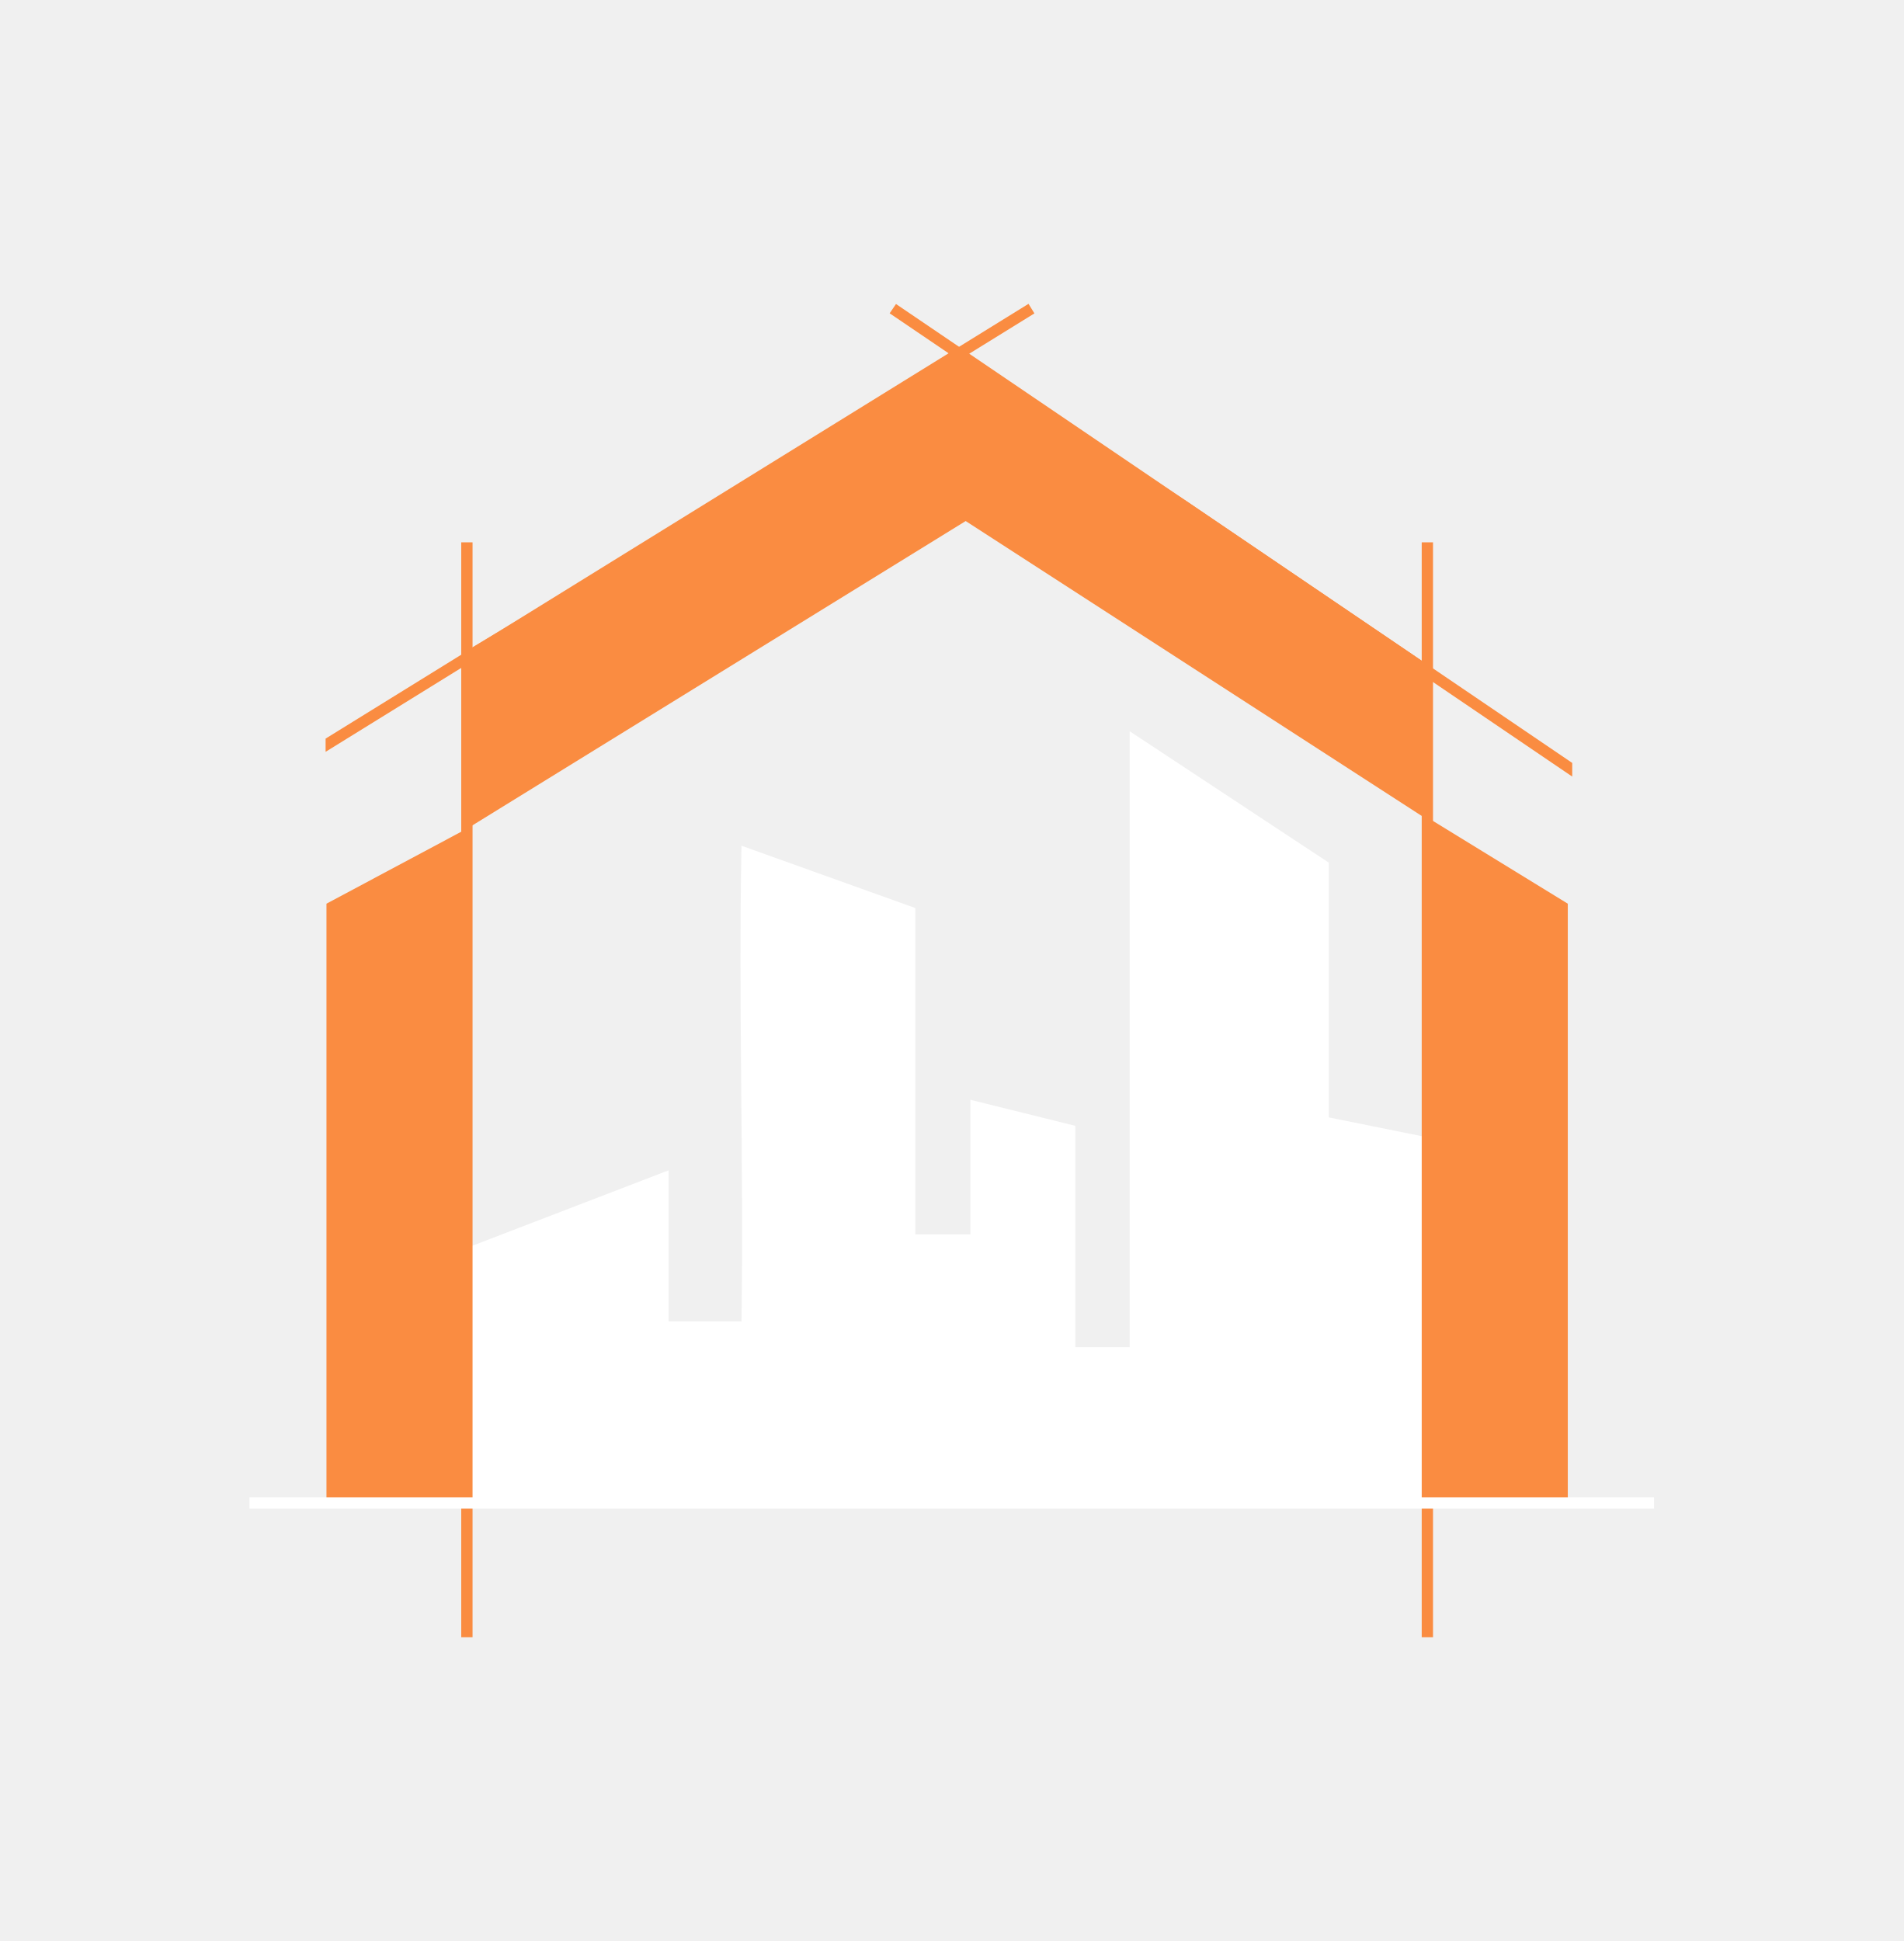
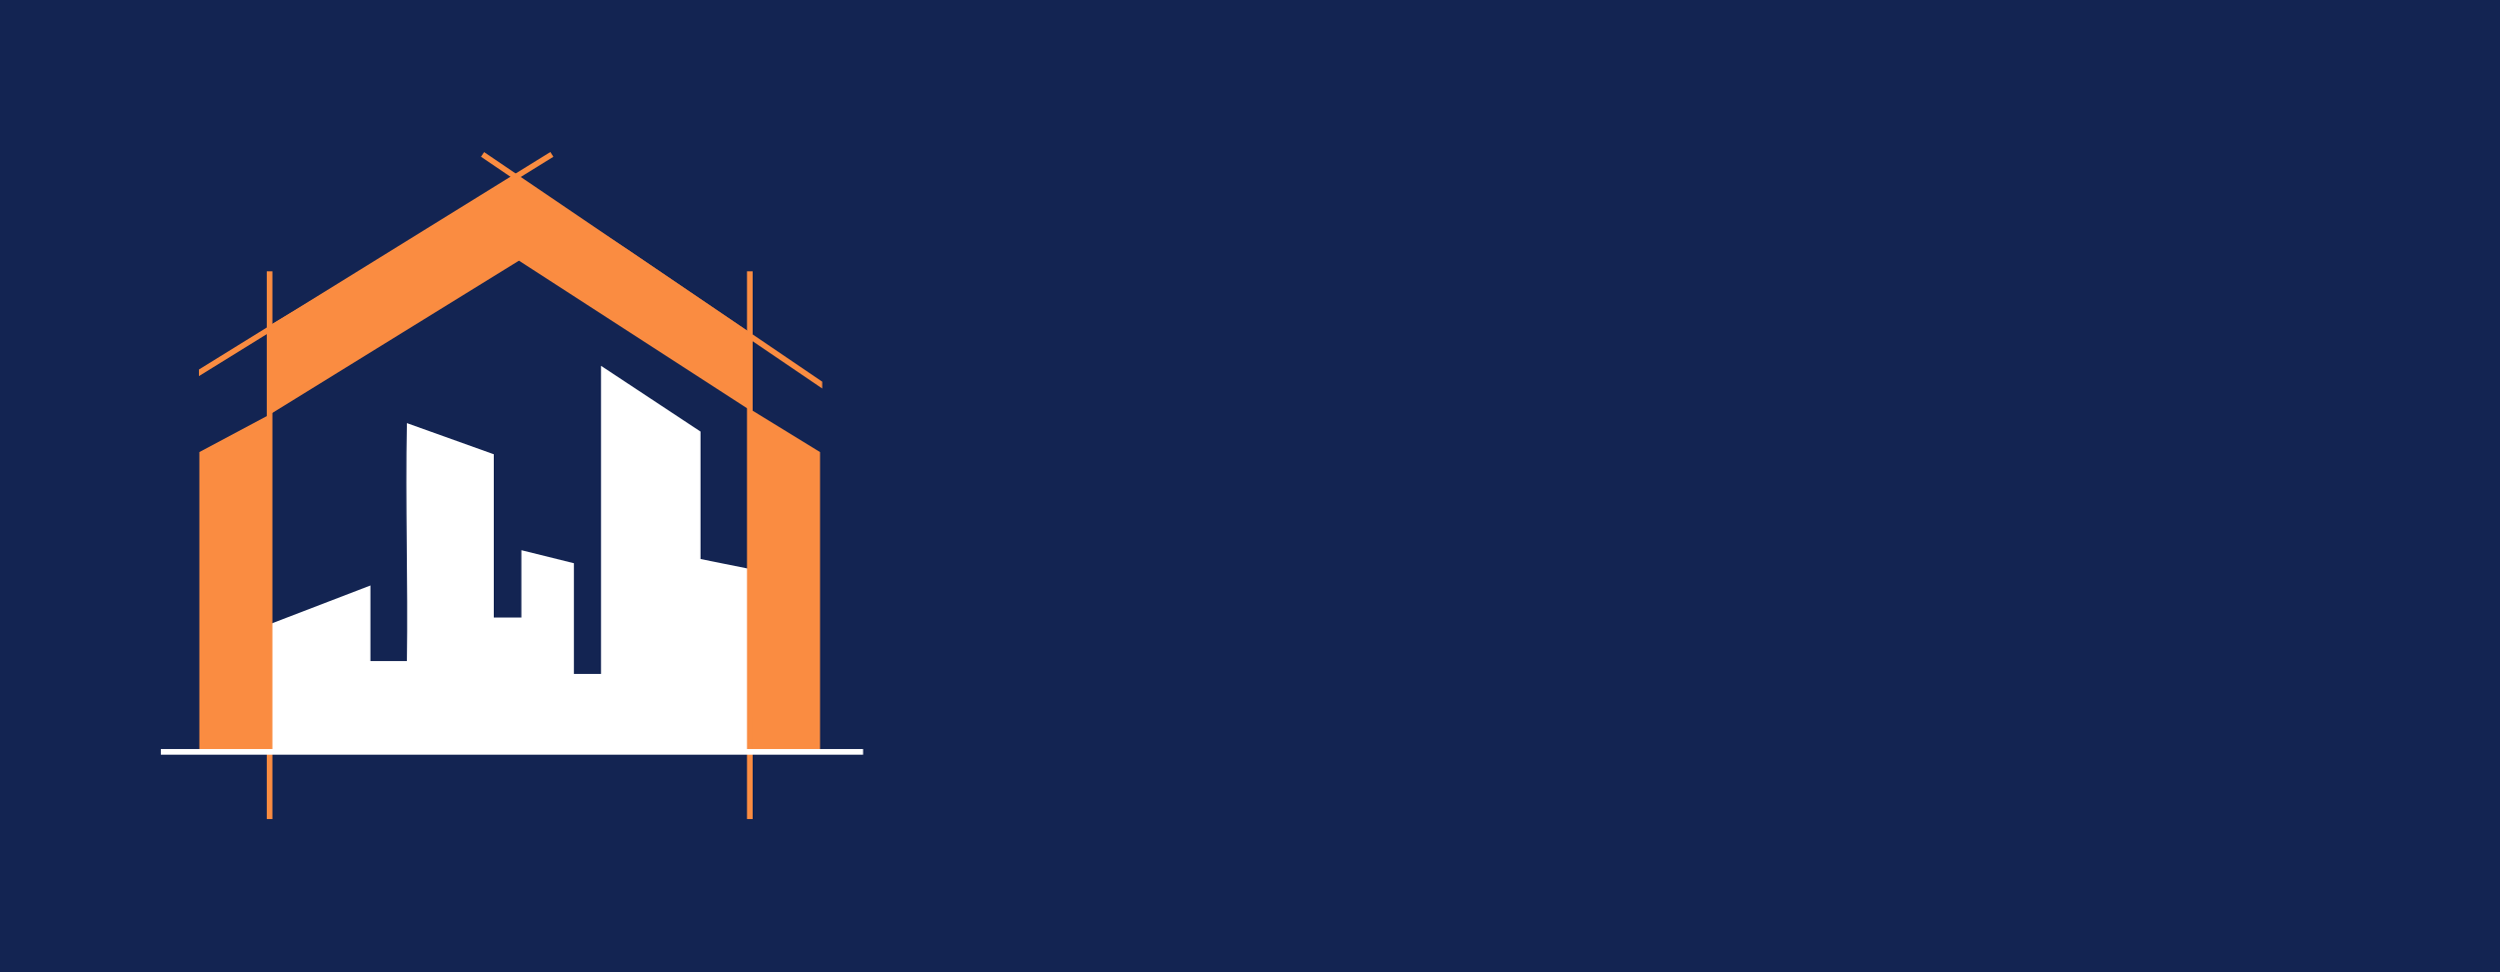
- <svg xmlns="http://www.w3.org/2000/svg" id="Layer_1" data-name="Layer 1" viewBox="0 0 219.05 223.4">
+ <svg xmlns="http://www.w3.org/2000/svg" id="Layer_1" data-name="Layer 1" viewBox="0 0 575.17 223.4">
  <defs>
-     <style>.cls-1{fill:transparent;}.cls-2{fill:#fff;}.cls-3{fill:#fa8c41;}</style>
+     <style>.cls-1{fill:#132452;}.cls-2{fill:#fff;}.cls-3{fill:#fa8c41;}</style>
  </defs>
-   <rect class="cls-1" x="-1.17" y="-1" width="221.4" height="225.4" />
-   <path class="cls-2" d="M152.92,99.29v29.32L164.76,131v42H53.24V143.81l23.7-9.11v17.39h8.39c.27-18.14-.36-36.29,0-54.75l20,7.17v37.56h6.34V126.58l12.08,3v25.47h6.25V84.16Z" />
-   <polygon class="cls-3" points="164.26 76.49 164.26 94.33 111.13 59.97 53.73 95.39 53.73 74.88 110 41.23 110.76 40.77 136.66 57.76 164.26 76.49" />
-   <polygon class="cls-3" points="53.73 95.38 37.57 104.01 37.57 172.98 53.24 172.98 53.73 95.38" />
-   <polygon class="cls-3" points="164.26 94.09 180.42 104.01 180.42 172.98 164.76 172.98 164.26 94.09" />
-   <rect class="cls-3" x="53.08" y="62.42" width="1.3" height="126.02" />
-   <rect class="cls-3" x="163.61" y="62.42" width="1.3" height="126.02" />
-   <rect class="cls-2" x="28.71" y="172.33" width="161.63" height="1.3" />
-   <polygon class="cls-3" points="180.93 87.81 180.93 89.38 164.26 78.06 110 41.23 102.38 36.06 103.11 34.99 136.66 57.76 164.26 76.49 180.93 87.81" />
-   <polygon class="cls-3" points="37.47 86.53 119.04 36.07 118.36 34.97 37.47 85.01 37.47 86.53" />
+   <rect class="cls-1" x="-6.09" y="-6.15" width="587.35" height="235.7" />
+   <path class="cls-2" d="M161.23,99.29v29.32L173.07,131v42H61.55V143.81l23.71-9.11v17.39h8.39c.27-18.14-.37-36.29,0-54.75l20,7.17v37.56H120V126.58l12.09,3v25.47h6.24V84.16Z" />
+   <polygon class="cls-3" points="172.57 76.49 172.57 94.33 119.44 59.97 62.05 95.39 62.05 74.88 118.31 41.23 119.07 40.77 144.97 57.76 172.57 76.49" />
+   <polygon class="cls-3" points="62.05 95.38 45.89 104.01 45.89 172.98 61.55 172.98 62.05 95.38" />
+   <polygon class="cls-3" points="172.58 94.09 188.74 104.01 188.74 172.98 173.07 172.98 172.58 94.09" />
+   <rect class="cls-3" x="61.4" y="62.42" width="1.3" height="126.02" />
+   <rect class="cls-3" x="171.93" y="62.42" width="1.3" height="126.02" />
+   <rect class="cls-2" x="37.02" y="172.33" width="161.63" height="1.3" />
+   <polygon class="cls-3" points="189.24 87.81 189.24 89.38 172.57 78.06 118.31 41.23 110.7 36.06 111.42 34.99 144.97 57.76 172.57 76.49 189.24 87.81" />
+   <polygon class="cls-3" points="45.79 86.53 127.36 36.07 126.67 34.97 45.79 85.01 45.79 86.53" />
</svg>
